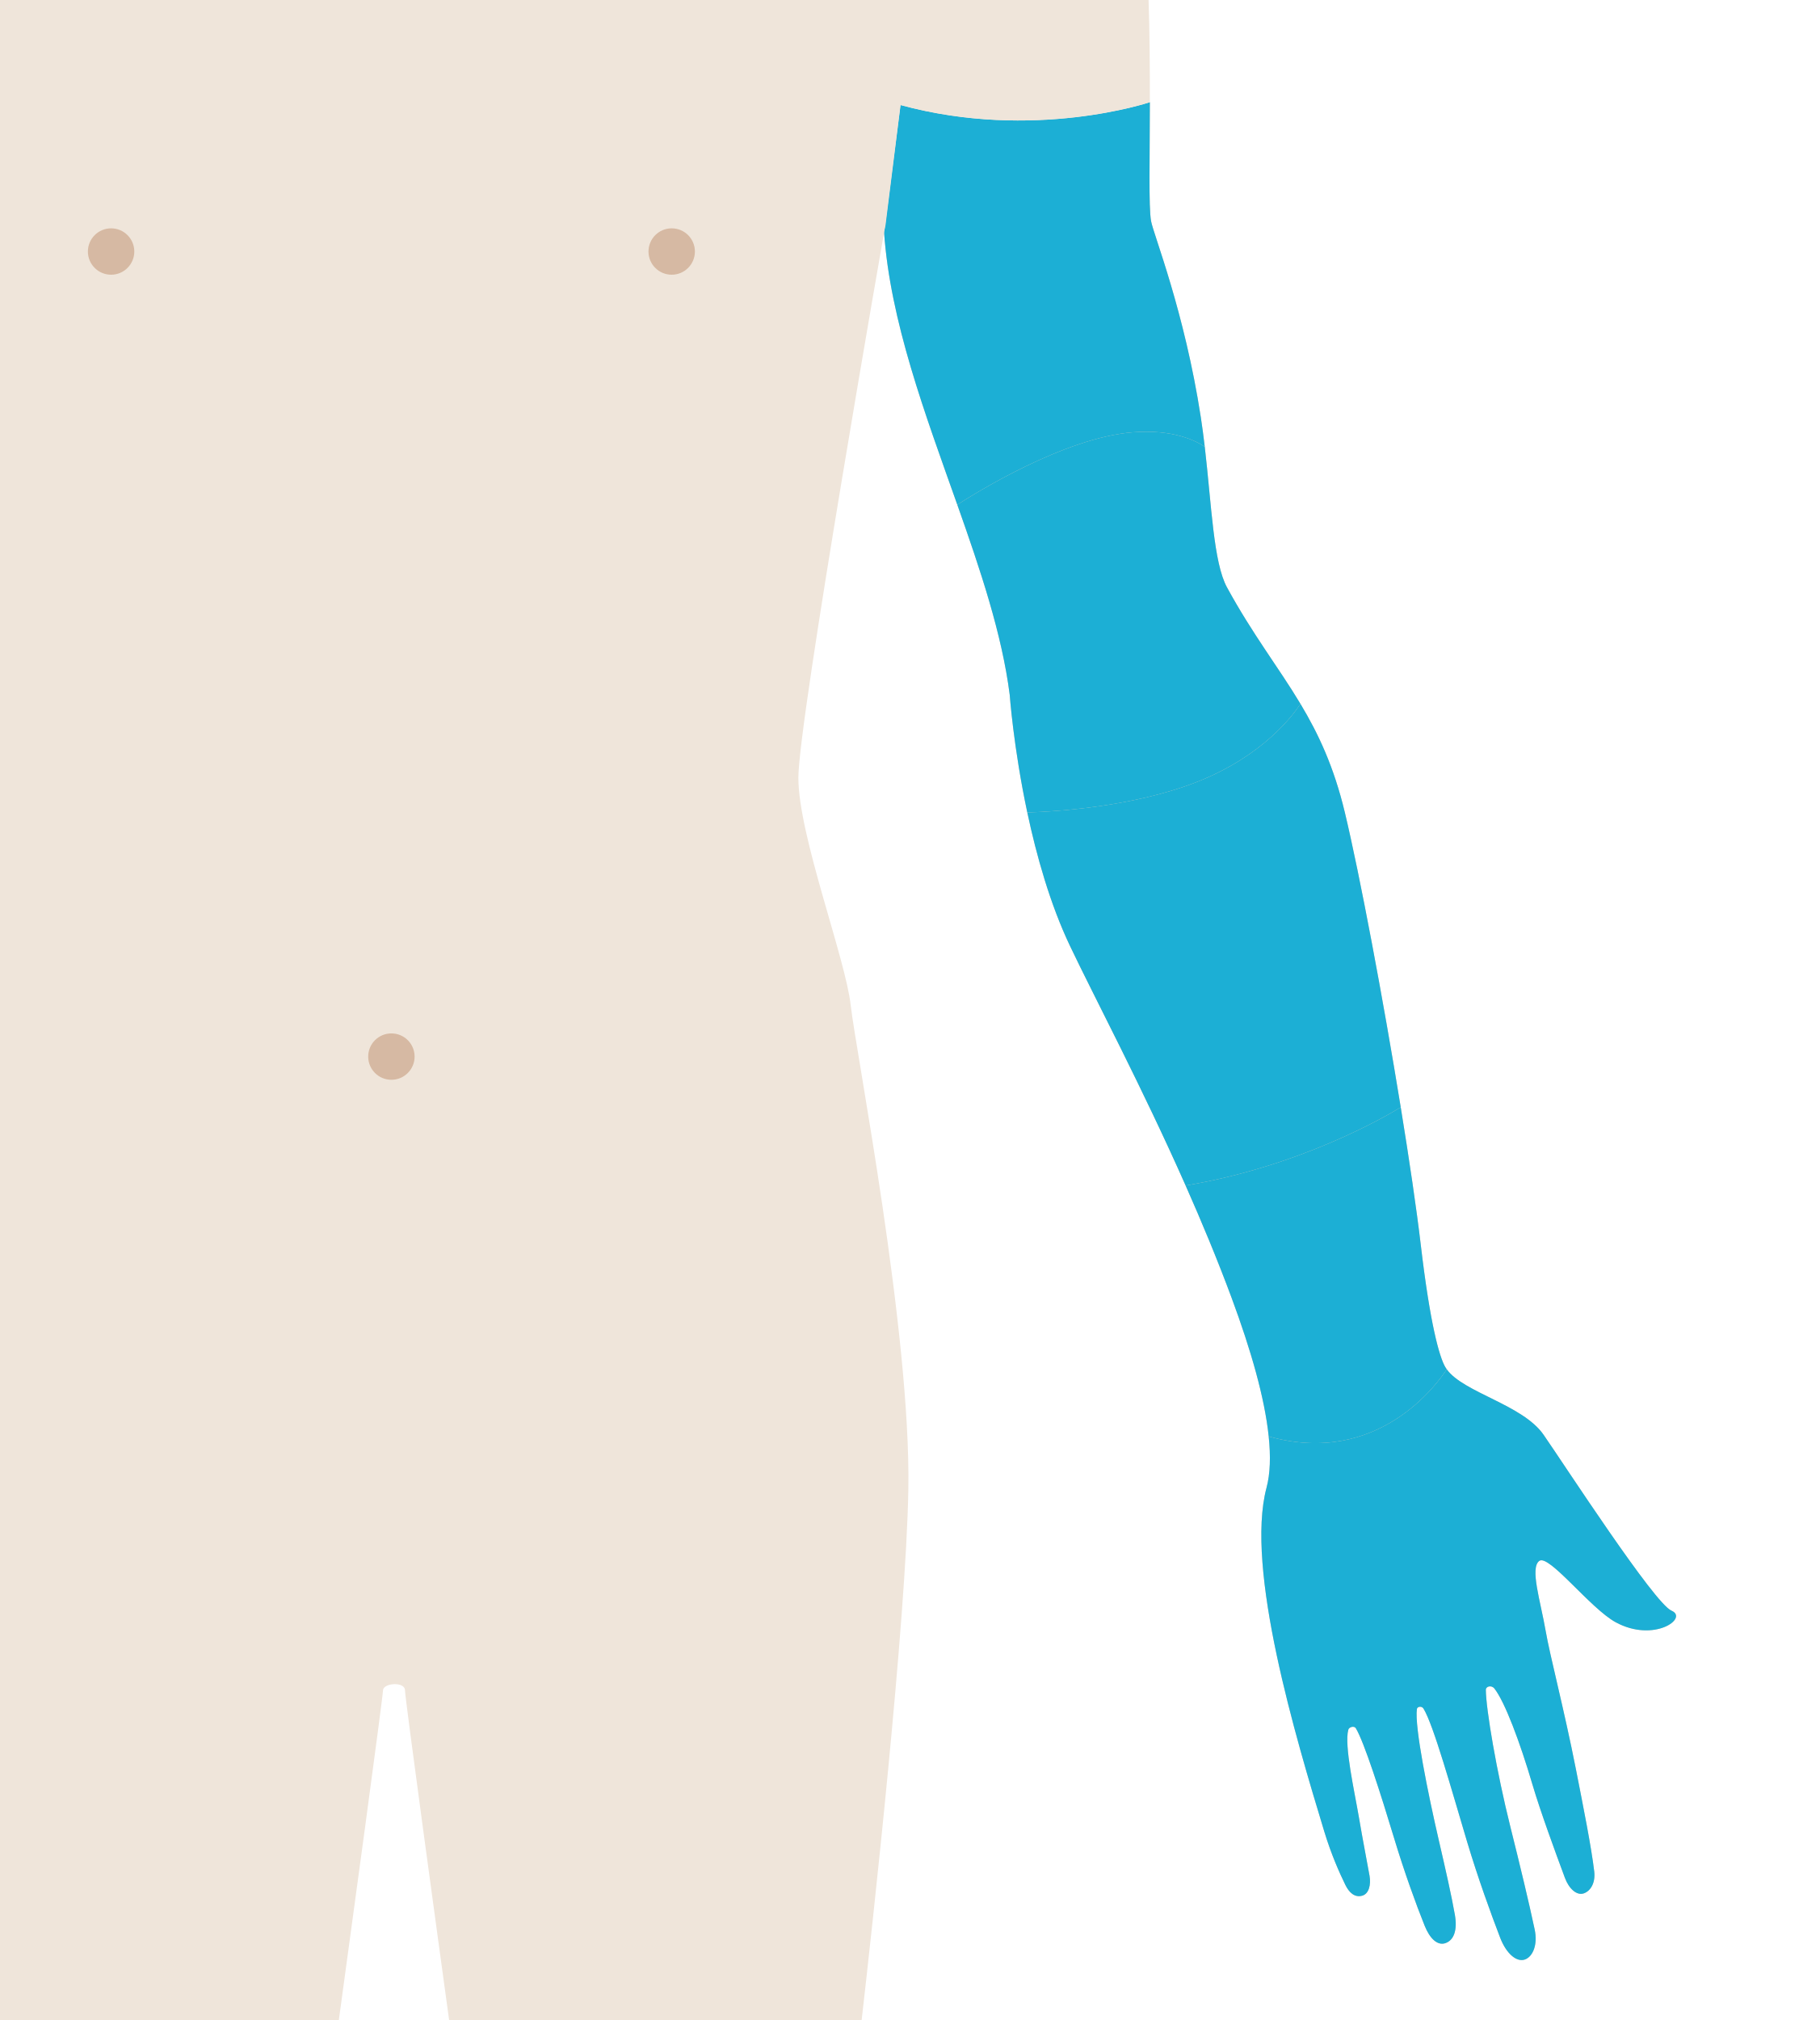
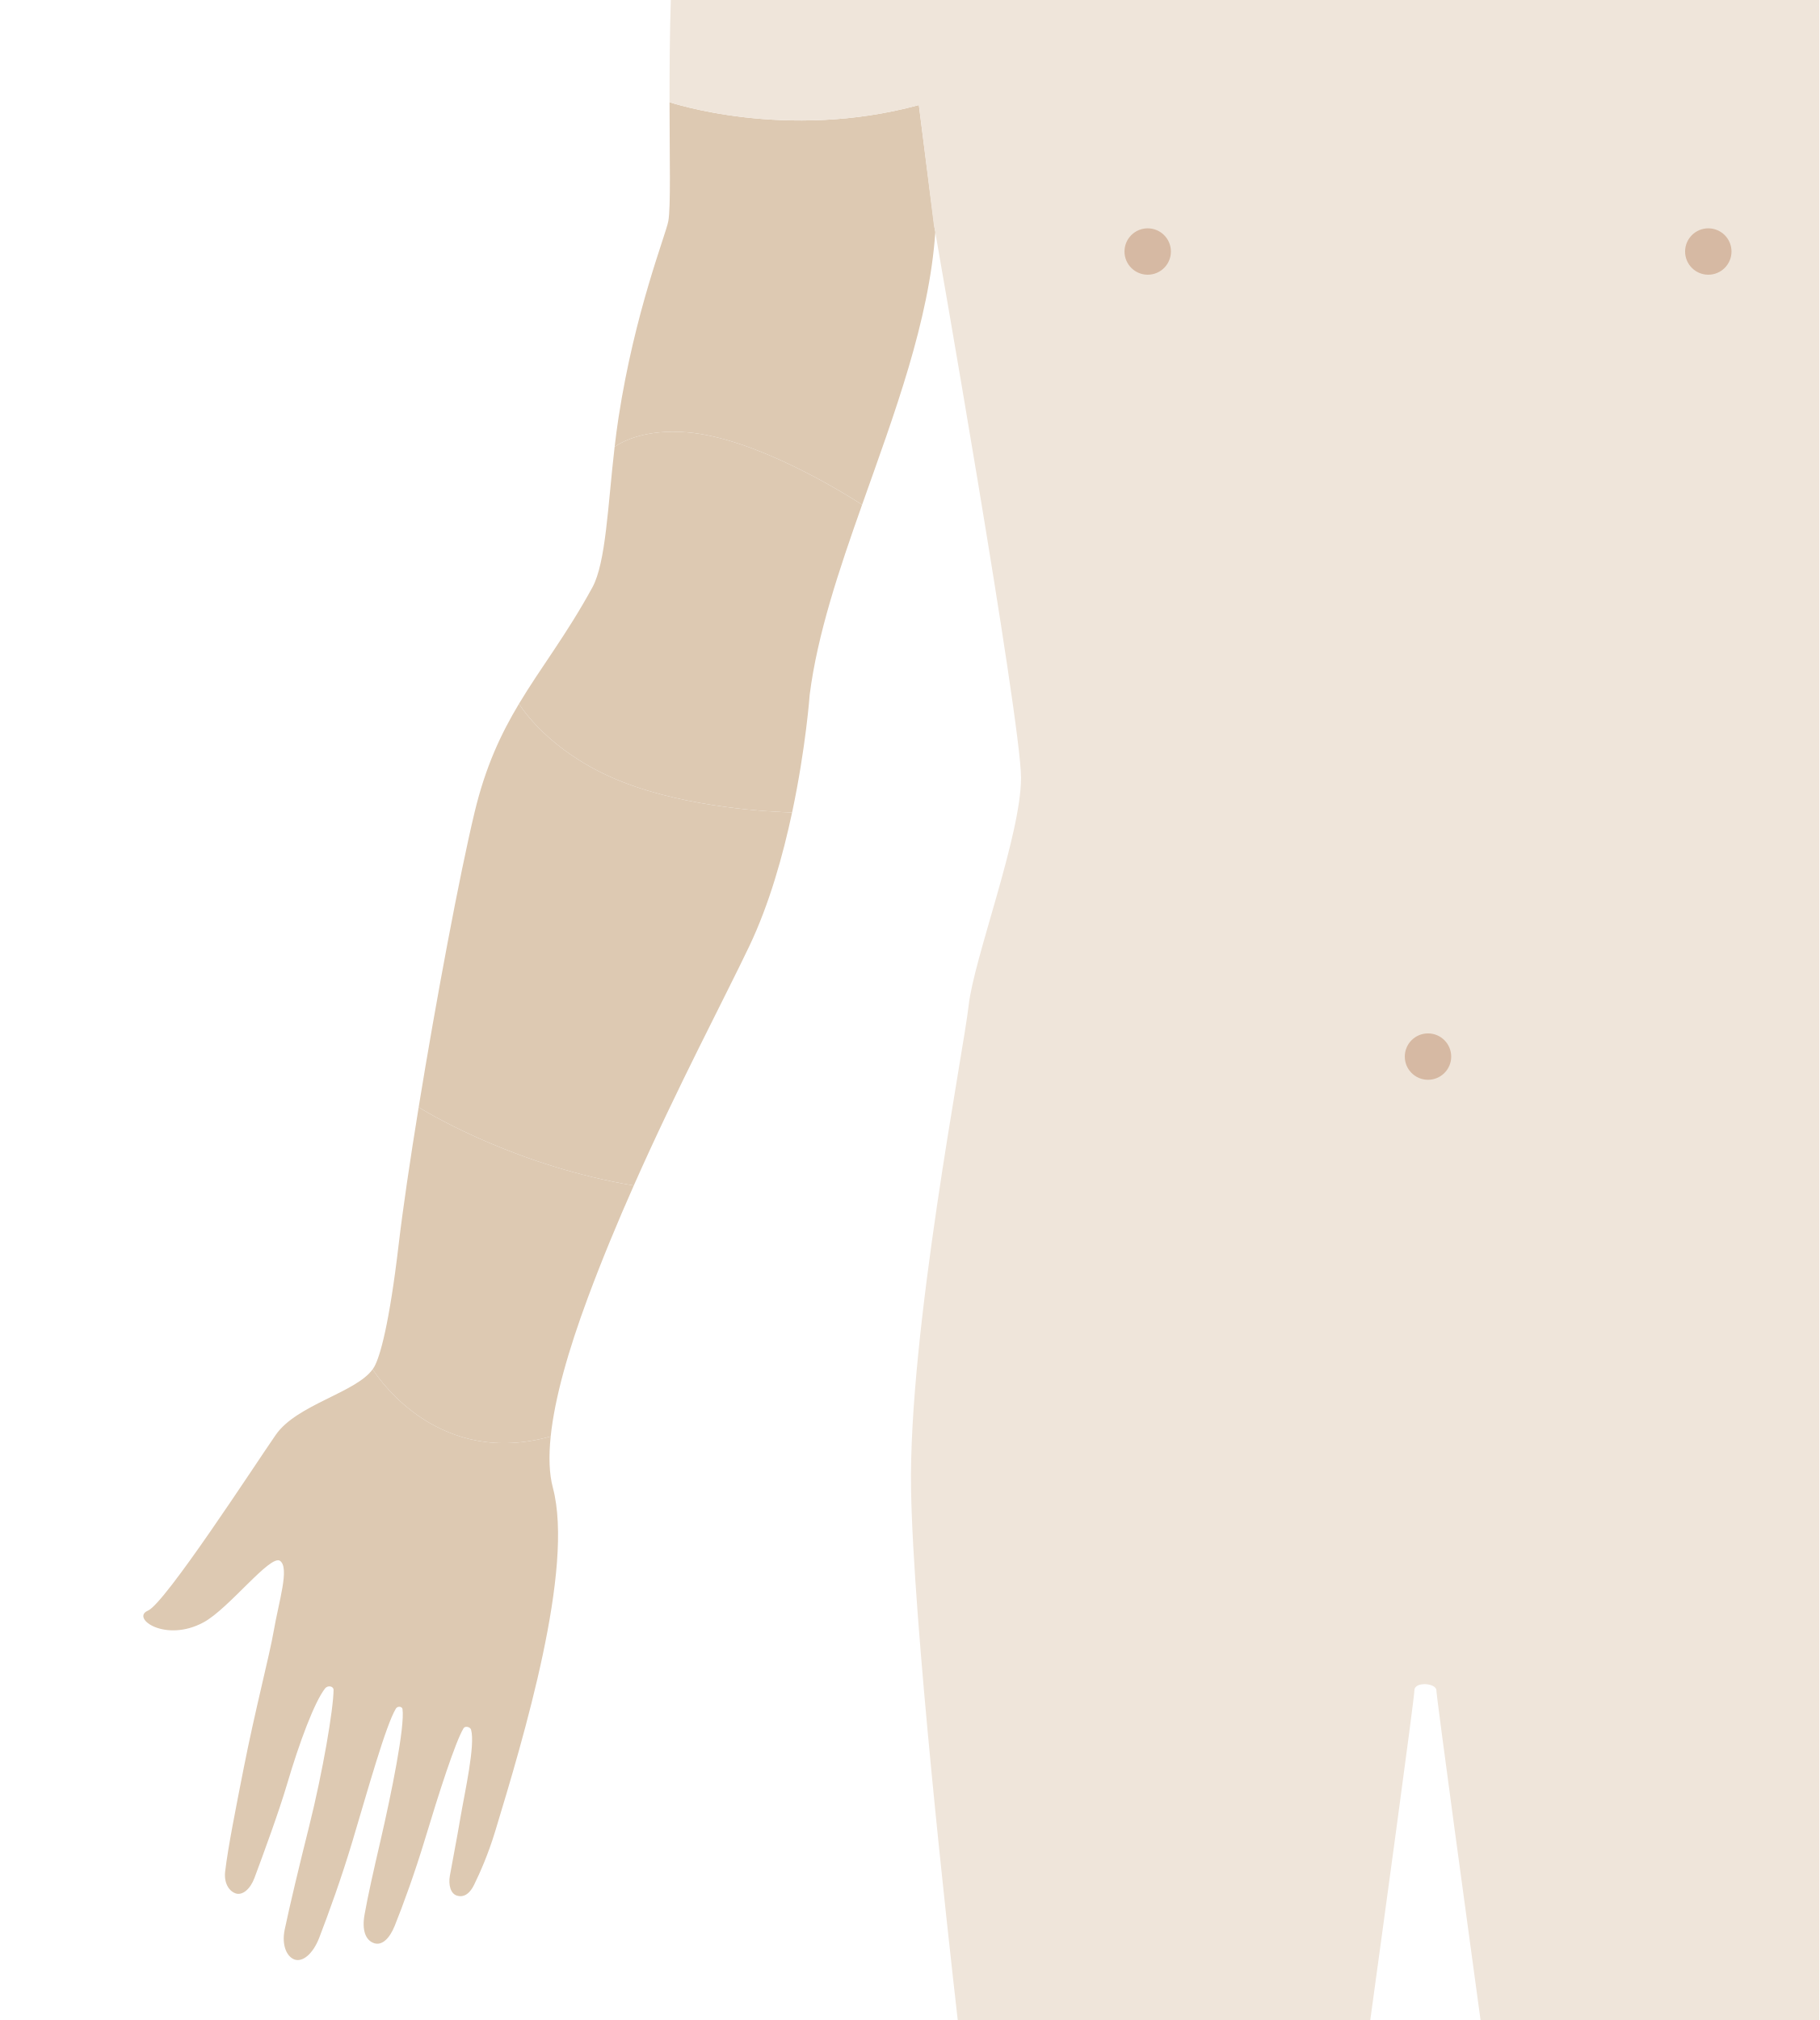
<svg xmlns="http://www.w3.org/2000/svg" version="1.1" x="0px" y="0px" width="500px" height="555px" viewBox="0 0 500 555" enable-background="new 0 0 500 555" xml:space="preserve">
-   <g id="Legs">
-     <g id="Unselected_5_">
- 	</g>
-     <g id="Selected_5_">
- 	</g>
-     <g id="Features_5_">
- 	</g>
-   </g>
-   <g id="Arm__x28_L_x29_">
-     <g id="Unselected_3_">
-       <path id="bicep_3_" fill="#DDC9B2" d="M331.088,122.754c-0.314-2.694-0.666-5.4-1.079-8.079    c-4.499-29.216-12.999-50.212-13.67-53.905c-0.709-3.891-0.344-17.382-0.339-32.692c0,0-31.889,10.771-68.519,0.782l-4.332,33.907    l-0.202,0.876c1.67,24.605,11.332,50.179,20.134,75.036c4.827-3.125,29.3-18.415,48.226-19.909    C322.346,117.898,328.588,121.057,331.088,122.754z" />
-       <path id="elbow_3_" fill="#DDC9B2" d="M357.387,193.382c-6.018-10.037-13.061-18.947-20.181-31.987    c-3.737-6.845-4.24-22.534-6.118-38.641c-2.5-1.697-8.742-4.855-19.781-3.984c-18.926,1.494-43.398,16.784-48.226,19.909    c6.368,17.982,12.287,35.591,14.401,52.184c0,0,1.04,14.526,4.833,32.357c5.547-0.146,28.363-1.177,46.751-8.435    C347.134,207.653,355.39,196.449,357.387,193.382z" />
-       <path id="forearm_3_" fill="#DDC9B2" d="M369.583,223.207c-3.026-12.628-7.268-21.604-12.196-29.825    c-1.997,3.067-10.253,14.271-28.32,21.403c-18.388,7.258-41.204,8.289-46.751,8.435c2.521,11.853,6.259,25.164,11.718,36.645    c6.791,14.278,19.67,38.513,31.793,65.865c31.402-5.266,54.693-18.795,59.12-21.504    C380.102,274.458,373.699,240.381,369.583,223.207z" />
-       <path id="wrist_3_" fill="#DDC9B2" d="M397.589,376.215c-0.156-0.217-0.301-0.437-0.43-0.661    c-1.635-2.848-4.163-11.933-6.695-33.43c-1.176-9.988-3.164-23.438-5.518-37.898c-4.427,2.709-27.718,16.238-59.12,21.504    c4.426,9.983,8.751,20.379,12.642,30.862c5.323,14.348,9.095,27.508,10.191,38.069    C378.854,403.136,395.273,379.805,397.589,376.215z" />
-       <path id="hand_3_" fill="#DDC9B2" d="M459.36,442.537c-4.75-2.023-29.218-39.768-35.163-48.338    c-5.755-8.289-21.962-11.538-26.608-17.984c-2.315,3.59-18.734,26.921-48.93,18.446c0.566,5.457,0.433,10.231-0.597,14.092    c-5.938,22.267,8.083,68.771,15.849,94.393c1.971,6.476,4.184,11.388,5.788,14.685c1.054,2.172,2.579,3.579,4.633,3.024    c1.889-0.504,2.463-3.055,2.043-5.462c-0.731-4.138-1.913-10.094-2.895-15.926c-1.219-7.156-4.126-19.916-2.939-24.229    c0.203-0.747,1.623-1.13,2.061-0.405c2.293,3.81,6.786,17.85,10.548,30.301c2.827,9.371,6.091,18.314,8.368,23.97    c1.398,3.485,3.486,5.52,5.683,4.788c2.378-0.806,3.349-3.614,2.63-7.758c-0.906-5.188-2.565-12.494-4.412-20.465    c-2.974-12.861-6.72-31.249-6.031-36.114c0.098-0.693,1.335-0.899,1.818-0.106c2.756,4.533,7.68,22.212,11.96,36.526    c3.026,10.109,6.555,19.791,9.087,26.385c1.771,4.603,4.671,6.846,6.87,5.999c2.132-0.807,3.518-4.034,2.632-8.223    c-1.476-6.995-3.969-17.395-6.691-28.264c-3.776-15.082-6.695-32.278-6.73-37.582c-0.008-0.985,1.564-1.383,2.364-0.348    c2.863,3.69,6.961,14.549,10.448,26.376c2.229,7.539,6.418,18.923,8.924,25.651c1.104,2.979,3.289,4.961,5.251,4.217    c1.861-0.701,3.161-2.938,2.801-5.993c-0.776-6.619-2.979-17.637-5.041-28.128c-3.211-16.312-7.153-31.255-8.294-37.898    c-1.416-8.214-4.403-17.35-1.77-19.305c2.635-1.949,14.058,13.102,21.015,16.865C454.551,451.438,464.11,444.56,459.36,442.537z" />
+   <g id="Arm">
+     <g id="Unselected">
+       <path id="bicep" fill="#DDC9B2" d="M168.912,122.754c0.314-2.694,0.666-5.4,1.079-8.079    c4.499-29.216,12.999-50.212,13.67-53.905c0.709-3.891,0.344-17.382,0.339-32.692c0,0,31.889,10.771,68.519,0.782l4.332,33.907    l0.202,0.876c-1.67,24.605-11.332,50.179-20.134,75.036c-4.827-3.125-29.3-18.415-48.226-19.909    C177.654,117.898,171.412,121.057,168.912,122.754z" ng-click="toggleSelection()" />
+       <path id="elbow" fill="#DDC9B2" d="M142.613,193.382c6.018-10.037,13.061-18.947,20.181-31.987    c3.737-6.845,4.24-22.534,6.118-38.641c2.5-1.697,8.742-4.855,19.781-3.984c18.926,1.494,43.398,16.784,48.226,19.909    c-6.368,17.982-12.287,35.591-14.401,52.184c0,0-1.04,14.526-4.833,32.357c-5.547-0.146-28.363-1.177-46.751-8.435    C152.866,207.653,144.61,196.449,142.613,193.382z" ng-click="toggleSelection()" />
+       <path id="forearm" fill="#DDC9B2" d="M130.417,223.207c3.026-12.628,7.268-21.604,12.196-29.825    c1.997,3.067,10.253,14.271,28.32,21.403c18.388,7.258,41.204,8.289,46.751,8.435c-2.521,11.853-6.259,25.164-11.718,36.645    c-6.791,14.278-19.67,38.513-31.793,65.865c-31.402-5.266-54.693-18.795-59.12-21.504    C119.898,274.458,126.301,240.381,130.417,223.207z" ng-click="toggleSelection()" />
+       <path id="wrist" fill="#DDC9B2" d="M102.411,376.215c0.156-0.217,0.301-0.437,0.43-0.661c1.635-2.848,4.163-11.933,6.695-33.43    c1.176-9.988,3.164-23.438,5.518-37.898c4.427,2.709,27.718,16.238,59.12,21.504c-4.426,9.983-8.751,20.379-12.642,30.862    c-5.323,14.348-9.095,27.508-10.191,38.069C121.146,403.136,104.727,379.805,102.411,376.215z" ng-click="toggleSelection()" />
+       <path id="hand" fill="#DDC9B2" d="M40.64,442.537c4.75-2.023,29.218-39.768,35.163-48.338    c5.755-8.289,21.962-11.538,26.608-17.984c2.315,3.59,18.734,26.921,48.93,18.446c-0.566,5.457-0.433,10.231,0.597,14.092    c5.938,22.267-8.083,68.771-15.849,94.393c-1.971,6.476-4.184,11.388-5.788,14.685c-1.054,2.172-2.579,3.579-4.633,3.024    c-1.889-0.504-2.463-3.055-2.043-5.462c0.731-4.138,1.913-10.094,2.895-15.926c1.219-7.156,4.126-19.916,2.939-24.229    c-0.203-0.747-1.623-1.13-2.061-0.405c-2.293,3.81-6.786,17.85-10.548,30.301c-2.827,9.371-6.091,18.314-8.368,23.97    c-1.398,3.485-3.486,5.52-5.683,4.788c-2.378-0.806-3.349-3.614-2.63-7.758c0.906-5.188,2.565-12.494,4.412-20.465    c2.974-12.861,6.72-31.249,6.031-36.114c-0.098-0.693-1.335-0.899-1.818-0.106c-2.756,4.533-7.68,22.212-11.96,36.526    c-3.026,10.109-6.555,19.791-9.087,26.385c-1.771,4.603-4.671,6.846-6.87,5.999c-2.132-0.807-3.518-4.034-2.632-8.223    c1.476-6.995,3.969-17.395,6.691-28.264c3.776-15.082,6.695-32.278,6.73-37.582c0.008-0.985-1.564-1.383-2.364-0.348    c-2.863,3.69-6.961,14.549-10.448,26.376c-2.229,7.539-6.418,18.923-8.924,25.651c-1.104,2.979-3.289,4.961-5.251,4.217    c-1.861-0.701-3.161-2.938-2.801-5.993c0.776-6.619,2.979-17.637,5.041-28.128c3.211-16.312,7.153-31.255,8.294-37.898    c1.416-8.214,4.403-17.35,1.77-19.305c-2.635-1.949-14.058,13.102-21.015,16.865C45.449,451.438,35.89,444.56,40.64,442.537z" ng-click="toggleSelection()" />
    </g>
-     <g id="Selected_3_">
-       <path id="bicep_5_" fill="#1CAFD5" d="M331.088,122.754c-0.314-2.694-0.666-5.4-1.079-8.079    c-4.499-29.216-12.999-50.212-13.67-53.905c-0.709-3.891-0.344-17.382-0.339-32.692c0,0-31.889,10.771-68.519,0.782l-4.332,33.907    l-0.202,0.876c1.67,24.605,11.332,50.179,20.134,75.036c4.827-3.125,29.3-18.415,48.226-19.909    C322.346,117.898,328.588,121.057,331.088,122.754z" />
-       <path id="elbow_5_" fill="#1CAFD5" d="M357.387,193.382c-6.018-10.037-13.061-18.947-20.181-31.987    c-3.737-6.845-4.24-22.534-6.118-38.641c-2.5-1.697-8.742-4.855-19.781-3.984c-18.926,1.494-43.398,16.784-48.226,19.909    c6.368,17.982,12.287,35.591,14.401,52.184c0,0,1.04,14.526,4.833,32.357c5.547-0.146,28.363-1.177,46.751-8.435    C347.134,207.653,355.39,196.449,357.387,193.382z" />
-       <path id="forearm_5_" fill="#1CAFD5" d="M369.583,223.207c-3.026-12.628-7.268-21.604-12.196-29.825    c-1.997,3.067-10.253,14.271-28.32,21.403c-18.388,7.258-41.204,8.289-46.751,8.435c2.521,11.853,6.259,25.164,11.718,36.645    c6.791,14.278,19.67,38.513,31.793,65.865c31.402-5.266,54.693-18.795,59.12-21.504    C380.102,274.458,373.699,240.381,369.583,223.207z" />
-       <path id="wrist_5_" fill="#1CAFD5" d="M397.589,376.215c-0.156-0.217-0.301-0.437-0.43-0.661    c-1.635-2.848-4.163-11.933-6.695-33.43c-1.176-9.988-3.164-23.438-5.518-37.898c-4.427,2.709-27.718,16.238-59.12,21.504    c4.426,9.983,8.751,20.379,12.642,30.862c5.323,14.348,9.095,27.508,10.191,38.069    C378.854,403.136,395.273,379.805,397.589,376.215z" />
-       <path id="hand_5_" fill="#1CAFD5" d="M459.36,442.537c-4.75-2.023-29.218-39.768-35.163-48.338    c-5.755-8.289-21.962-11.538-26.608-17.984c-2.315,3.59-18.734,26.921-48.93,18.446c0.566,5.457,0.433,10.231-0.597,14.092    c-5.938,22.267,8.083,68.771,15.849,94.393c1.971,6.476,4.184,11.388,5.788,14.685c1.054,2.172,2.579,3.579,4.633,3.024    c1.889-0.504,2.463-3.055,2.043-5.462c-0.731-4.138-1.913-10.094-2.895-15.926c-1.219-7.156-4.126-19.916-2.939-24.229    c0.203-0.747,1.623-1.13,2.061-0.405c2.293,3.81,6.786,17.85,10.548,30.301c2.827,9.371,6.091,18.314,8.368,23.97    c1.398,3.485,3.486,5.52,5.683,4.788c2.378-0.806,3.349-3.614,2.63-7.758c-0.906-5.188-2.565-12.494-4.412-20.465    c-2.974-12.861-6.72-31.249-6.031-36.114c0.098-0.693,1.335-0.899,1.818-0.106c2.756,4.533,7.68,22.212,11.96,36.526    c3.026,10.109,6.555,19.791,9.087,26.385c1.771,4.603,4.671,6.846,6.87,5.999c2.132-0.807,3.518-4.034,2.632-8.223    c-1.476-6.995-3.969-17.395-6.691-28.264c-3.776-15.082-6.695-32.278-6.73-37.582c-0.008-0.985,1.564-1.383,2.364-0.348    c2.863,3.69,6.961,14.549,10.448,26.376c2.229,7.539,6.418,18.923,8.924,25.651c1.104,2.979,3.289,4.961,5.251,4.217    c1.861-0.701,3.161-2.938,2.801-5.993c-0.776-6.619-2.979-17.637-5.041-28.128c-3.211-16.312-7.153-31.255-8.294-37.898    c-1.416-8.214-4.403-17.35-1.77-19.305c2.635-1.949,14.058,13.102,21.015,16.865C454.551,451.438,464.11,444.56,459.36,442.537z" />
-     </g>
-     <g id="Features_3_">
-       <path id="body_1_" fill="#EFE5DA" d="M316,28.077c0.004-8.977-0.043-18.787-0.352-28.077H0v555h93.124    c3.064-22.408,12.13-88.849,12.13-90.554c0-2.05,6.046-2.532,6.046,0c0,2.102,9.055,68.212,12.124,90.554h113.375    c2.885-25.254,12.219-109.369,12.828-145.793c0.718-43.126-14.392-120.031-15.83-132.97    c-1.439-12.938-14.392-46.717-14.392-62.533c0-15.812,23.744-150.938,23.744-150.938l0.203-0.876l4.129-33.031    C284.111,38.85,316,28.077,316,28.077z" />
-       <g id="navel-nipples_2_">
-         <ellipse opacity="0.4" fill="#B2784F" cx="107.562" cy="290.302" rx="6.378" ry="6.372" />
-         <ellipse opacity="0.4" fill="#B2784F" cx="184.594" cy="69.107" rx="6.378" ry="6.372" />
-         <ellipse opacity="0.4" fill="#B2784F" cx="30.531" cy="69.107" rx="6.378" ry="6.372" />
+     <g id="Features">
+       <path id="body" fill="#EFE5DA" d="M184,28.077C183.996,19.101,184.043,9.29,184.352,0H500v555h-93.124    c-3.064-22.408-12.13-88.849-12.13-90.554c0-2.05-6.046-2.532-6.046,0c0,2.102-9.055,68.212-12.124,90.554H263.201    c-2.885-25.254-12.219-109.369-12.828-145.793c-0.718-43.126,14.392-120.031,15.83-132.97    c1.439-12.938,14.392-46.717,14.392-62.533c0-15.812-23.744-150.938-23.744-150.938l-0.203-0.876l-4.129-33.031    C215.889,38.85,184,28.077,184,28.077z" />
+       <g id="navel-nipples_1_">
+         <ellipse opacity="0.4" fill="#B2784F" cx="392.438" cy="290.302" rx="6.378" ry="6.372" />
+         <ellipse opacity="0.4" fill="#B2784F" cx="315.406" cy="69.107" rx="6.378" ry="6.372" />
+         <ellipse opacity="0.4" fill="#B2784F" cx="469.469" cy="69.107" rx="6.378" ry="6.372" />
      </g>
    </g>
  </g>
-   <g id="Arm__x28_R_x29_">
-     <g id="Unselected_4_">
- 	</g>
-     <g id="Selected_4_">
- 	</g>
-     <g id="Features_4_">
- 	</g>
-   </g>
-   <g id="Body__x28_B_x29_">
-     <g id="Unselected_2_">
- 	</g>
-     <g id="Selected_2_">
- 	</g>
-     <g id="Features_2_">
- 	</g>
-   </g>
-   <g id="Body__x28_F_x29_">
-     <g id="Unselected">
- 	</g>
-     <g id="Selected">
- 	</g>
-     <g id="Features_1_">
- 	</g>
-   </g>
-   <g id="Head">
-     <g id="Unselected_1_">
- 	</g>
-     <g id="Selected_1_">
- 	</g>
-     <g id="Features">
- 	</g>
-   </g>
</svg>
